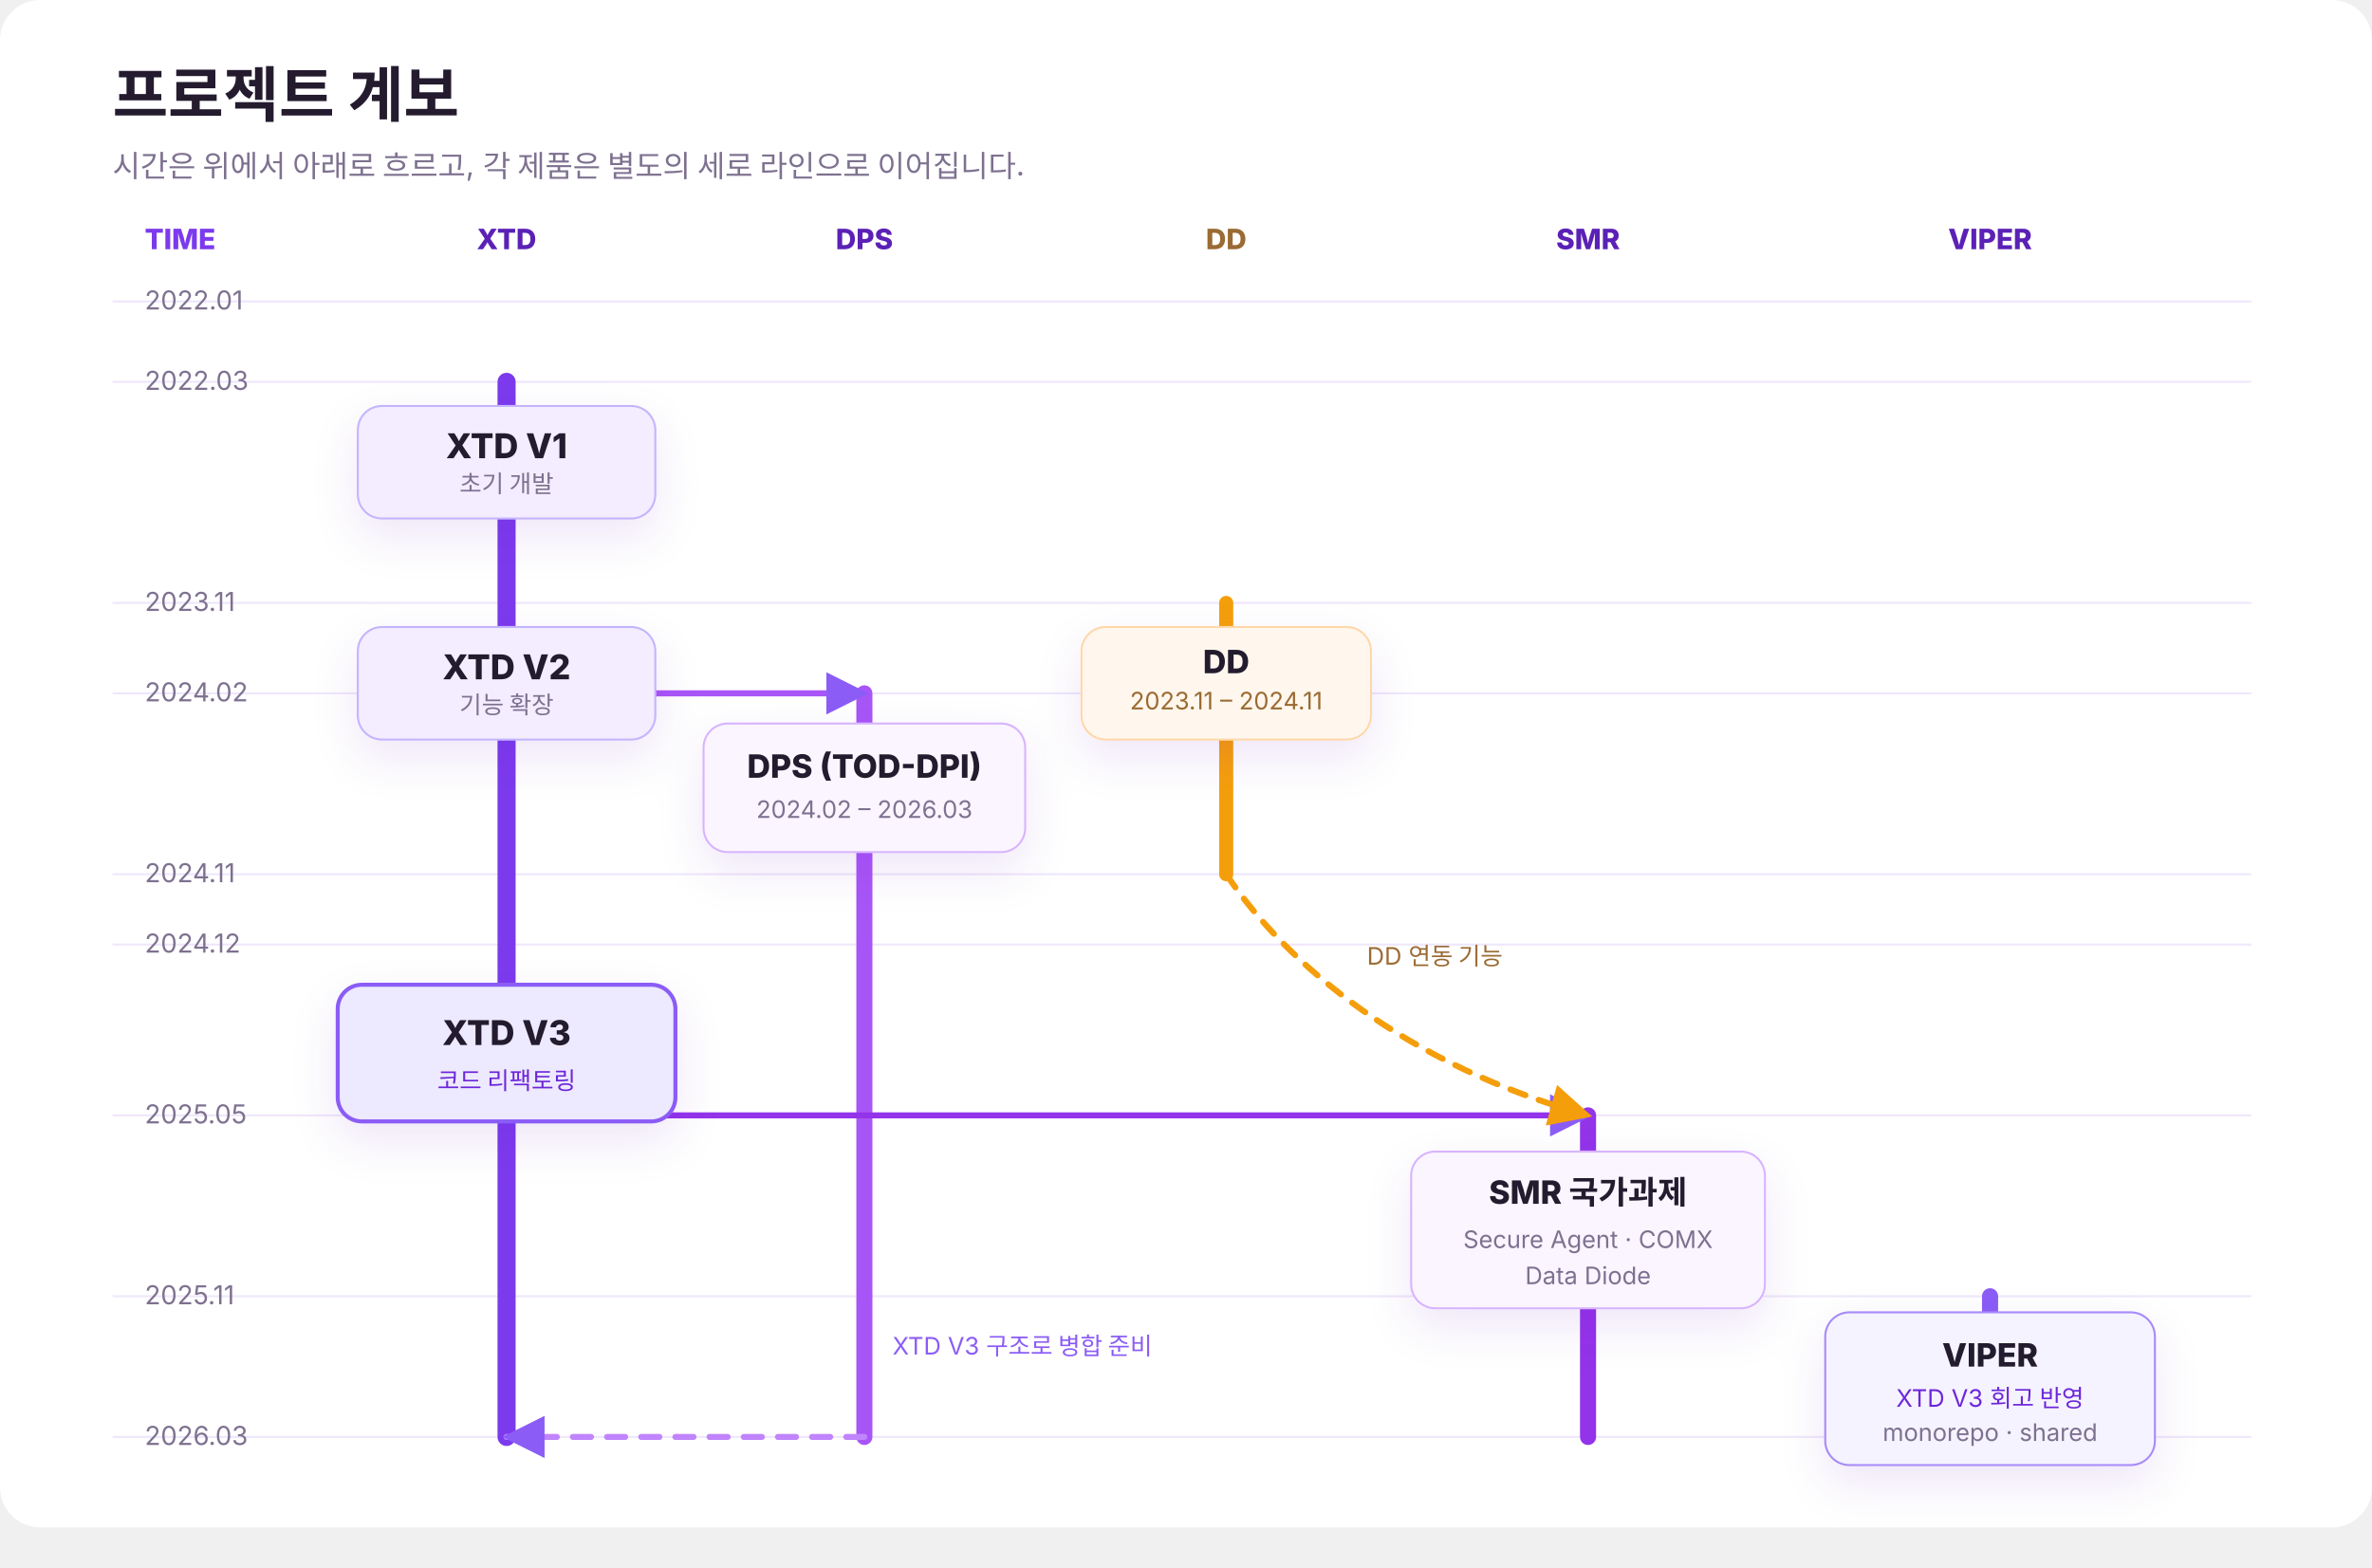
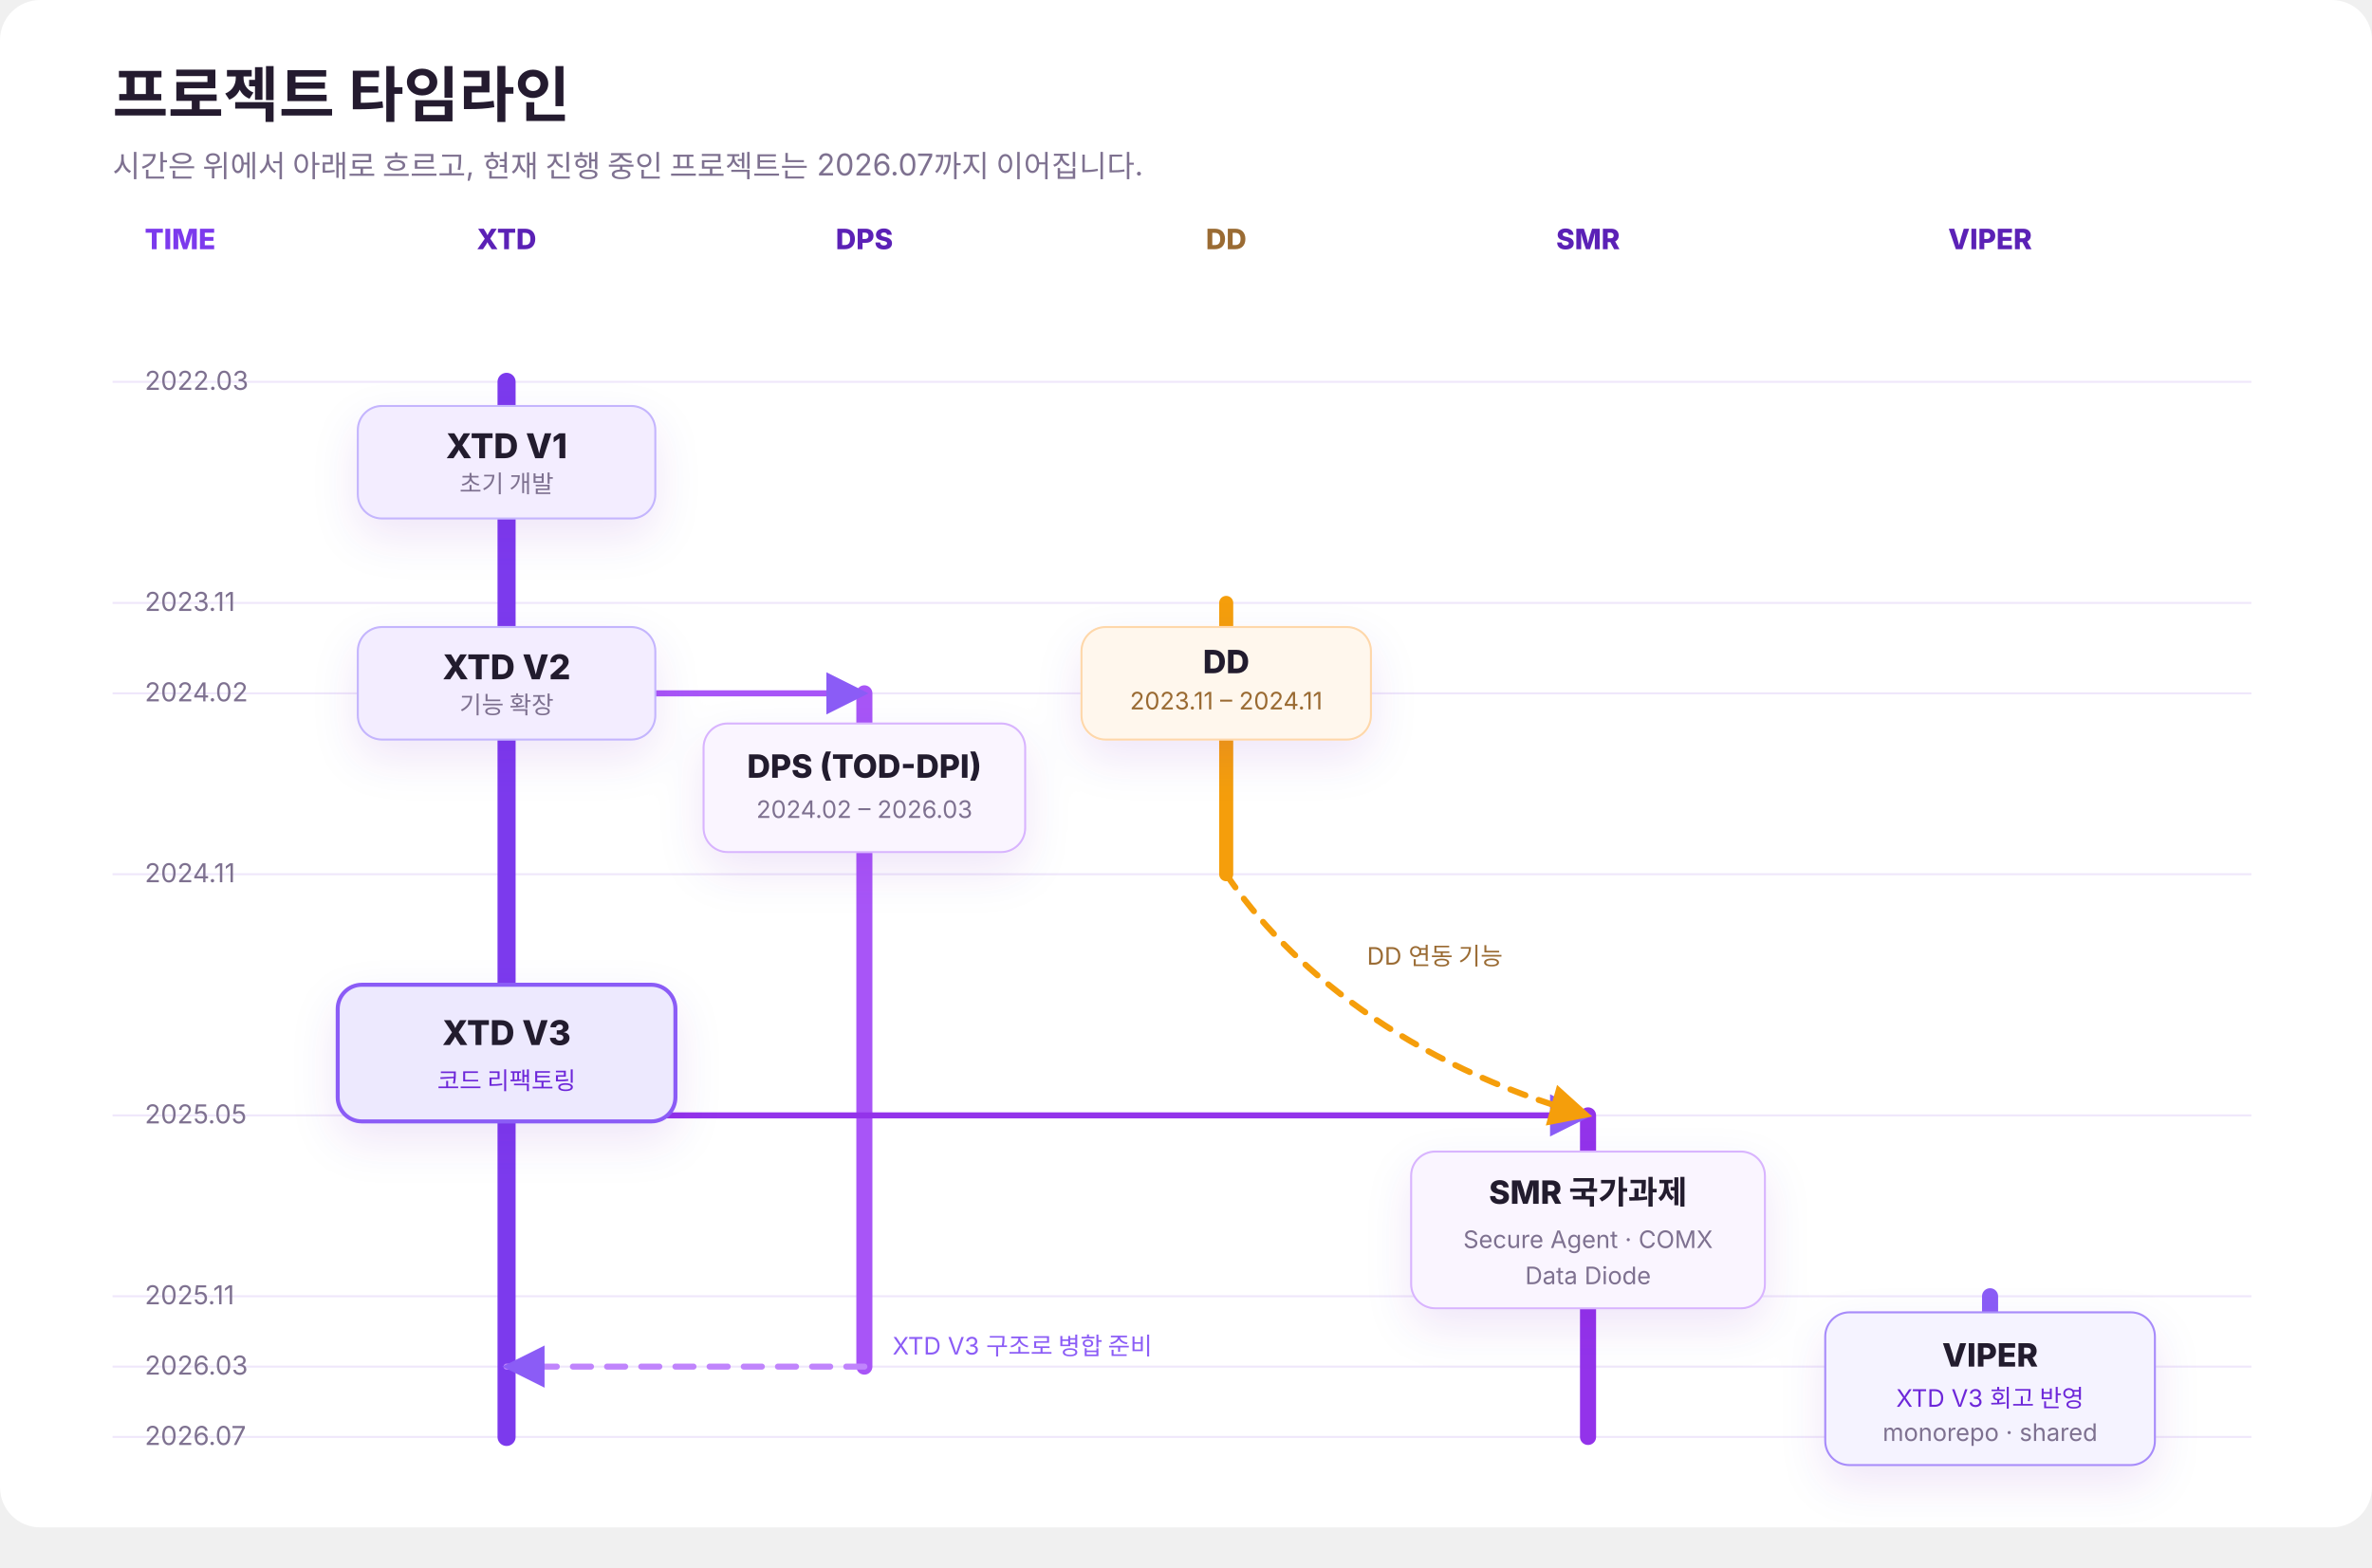
<svg xmlns="http://www.w3.org/2000/svg" viewBox="0 0 1180 780" role="img" aria-labelledby="title desc">
  <defs>
    <marker id="arrow-purple" viewBox="0 0 10 10" refX="9" refY="5" markerWidth="7" markerHeight="7" orient="auto-start-reverse">
      <path d="M 0 0 L 10 5 L 0 10 z" fill="#8b5cf6" />
    </marker>
    <marker id="arrow-amber" viewBox="0 0 10 10" refX="9" refY="5" markerWidth="7" markerHeight="7" orient="auto-start-reverse">
      <path d="M 0 0 L 10 5 L 0 10 z" fill="#f59e0b" />
    </marker>
    <filter id="softShadow" x="-12%" y="-12%" width="124%" height="138%">
      <feDropShadow dx="0" dy="9" stdDeviation="11" flood-color="#5b21b6" flood-opacity="0.10" />
    </filter>
  </defs>
  <rect width="1180" height="760" rx="20" fill="#ffffff" />
-   <text x="56" y="58" fill="#241b2f" font-family="-apple-system, BlinkMacSystemFont, 'Noto Sans KR', sans-serif" font-size="30" font-weight="800">프로젝트 계보</text>
-   <text x="56" y="88" fill="#7e7190" font-family="-apple-system, BlinkMacSystemFont, 'Noto Sans KR', sans-serif" font-size="15">시간은 위에서 아래로 흐르고, 각 제품은 별도의 세로 라인으로 이어집니다.</text>
+   <text x="56" y="58" fill="#241b2f" font-family="-apple-system, BlinkMacSystemFont, 'Noto Sans KR', sans-serif" font-size="30" font-weight="800">프로젝트 타임라인</text>
+   <text x="56" y="88" fill="#7e7190" font-family="-apple-system, BlinkMacSystemFont, 'Noto Sans KR', sans-serif" font-size="15">시간은 위에서 아래로 흐르고, 현재 진행 중인 프로젝트는 2026.07까지 이어집니다.</text>
  <g font-family="-apple-system, BlinkMacSystemFont, 'Noto Sans KR', sans-serif">
    <text x="72" y="124" fill="#7c3aed" font-size="14" font-weight="800">TIME</text>
    <text x="252" y="124" fill="#5b21b6" font-size="14" font-weight="800" text-anchor="middle">XTD</text>
    <text x="430" y="124" fill="#5b21b6" font-size="14" font-weight="800" text-anchor="middle">DPS</text>
    <text x="610" y="124" fill="#9a6b33" font-size="14" font-weight="800" text-anchor="middle">DD</text>
    <text x="790" y="124" fill="#5b21b6" font-size="14" font-weight="800" text-anchor="middle">SMR</text>
    <text x="990" y="124" fill="#5b21b6" font-size="14" font-weight="800" text-anchor="middle">VIPER</text>
  </g>
  <g stroke="#efe7fb" stroke-width="1">
-     <line x1="56" y1="150" x2="1120" y2="150" />
    <line x1="56" y1="190" x2="1120" y2="190" />
    <line x1="56" y1="300" x2="1120" y2="300" />
    <line x1="56" y1="345" x2="1120" y2="345" />
    <line x1="56" y1="435" x2="1120" y2="435" />
-     <line x1="56" y1="470" x2="1120" y2="470" />
    <line x1="56" y1="555" x2="1120" y2="555" />
    <line x1="56" y1="645" x2="1120" y2="645" />
+     <line x1="56" y1="680" x2="1120" y2="680" />
    <line x1="56" y1="715" x2="1120" y2="715" />
  </g>
  <g font-family="-apple-system, BlinkMacSystemFont, 'Noto Sans KR', sans-serif" fill="#7e7190" font-size="13">
-     <text x="72" y="154">2022.01</text>
    <text x="72" y="194">2022.03</text>
    <text x="72" y="304">2023.11</text>
    <text x="72" y="349">2024.02</text>
    <text x="72" y="439">2024.11</text>
-     <text x="72" y="474">2024.12</text>
    <text x="72" y="559">2025.05</text>
    <text x="72" y="649">2025.11</text>
-     <text x="72" y="719">2026.03</text>
+     <text x="72" y="684">2026.03</text>
+     <text x="72" y="719">2026.07</text>
  </g>
  <g fill="none" stroke-linecap="round" stroke-linejoin="round">
    <line x1="252" y1="190" x2="252" y2="715" stroke="#7c3aed" stroke-width="9" />
-     <line x1="430" y1="345" x2="430" y2="715" stroke="#a855f7" stroke-width="8" />
+     <line x1="430" y1="345" x2="430" y2="680" stroke="#a855f7" stroke-width="8" />
    <line x1="610" y1="300" x2="610" y2="435" stroke="#f59e0b" stroke-width="7" />
    <line x1="790" y1="555" x2="790" y2="715" stroke="#9333ea" stroke-width="8" />
    <line x1="990" y1="645" x2="990" y2="715" stroke="#8b5cf6" stroke-width="8" />
    <path d="M 252 345 C 300 345, 350 345, 430 345" stroke="#a855f7" stroke-width="3" marker-end="url(#arrow-purple)" />
    <path d="M 252 555 C 420 555, 610 555, 790 555" stroke="#9333ea" stroke-width="3" marker-end="url(#arrow-purple)" />
    <path d="M 610 435 C 640 480, 700 530, 790 555" stroke="#f59e0b" stroke-width="3" stroke-dasharray="8 7" marker-end="url(#arrow-amber)" />
-     <path d="M 430 715 C 370 715, 310 715, 252 715" stroke="#c084fc" stroke-width="3" stroke-dasharray="9 8" marker-end="url(#arrow-purple)" />
+     <path d="M 430 680 C 370 680, 310 680, 252 680" stroke="#c084fc" stroke-width="3" stroke-dasharray="9 8" marker-end="url(#arrow-purple)" />
  </g>
  <g filter="url(#softShadow)" font-family="-apple-system, BlinkMacSystemFont, 'Noto Sans KR', sans-serif">
    <rect x="178" y="202" width="148" height="56" rx="12" fill="#f3edff" stroke="#c4b5fd" />
    <text x="252" y="228" text-anchor="middle" fill="#241b2f" font-size="17" font-weight="800">XTD V1</text>
    <text x="252" y="245" text-anchor="middle" fill="#7e7190" font-size="12">초기 개발</text>
    <rect x="178" y="312" width="148" height="56" rx="12" fill="#f3edff" stroke="#c4b5fd" />
    <text x="252" y="338" text-anchor="middle" fill="#241b2f" font-size="17" font-weight="800">XTD V2</text>
    <text x="252" y="355" text-anchor="middle" fill="#7e7190" font-size="12">기능 확장</text>
    <rect x="168" y="490" width="168" height="68" rx="12" fill="#ede9fe" stroke="#8b5cf6" stroke-width="2" />
    <text x="252" y="520" text-anchor="middle" fill="#241b2f" font-size="17" font-weight="800">XTD V3</text>
    <text x="252" y="542" text-anchor="middle" fill="#6d28d9" font-size="12">코드 리팩토링</text>
    <rect x="350" y="360" width="160" height="64" rx="12" fill="#faf5ff" stroke="#d8b4fe" />
    <text x="430" y="387" text-anchor="middle" fill="#241b2f" font-size="16" font-weight="800">DPS (TOD-DPI)</text>
    <text x="430" y="407" text-anchor="middle" fill="#7e7190" font-size="12">2024.02 – 2026.03</text>
    <rect x="538" y="312" width="144" height="56" rx="12" fill="#fff7ed" stroke="#fed7aa" />
    <text x="610" y="335" text-anchor="middle" fill="#241b2f" font-size="16" font-weight="800">DD</text>
    <text x="610" y="353" text-anchor="middle" fill="#9a6b33" font-size="12">2023.11 – 2024.11</text>
    <rect x="702" y="573" width="176" height="78" rx="12" fill="#faf5ff" stroke="#d8b4fe" />
    <text x="790" y="599" text-anchor="middle" fill="#241b2f" font-size="16" font-weight="800">SMR 국가과제</text>
    <text x="790" y="621" text-anchor="middle" fill="#7e7190" font-size="12">Secure Agent · COMX</text>
    <text x="790" y="639" text-anchor="middle" fill="#7e7190" font-size="12">Data Diode</text>
    <rect x="908" y="653" width="164" height="76" rx="12" fill="#f5f3ff" stroke="#a78bfa" />
    <text x="990" y="680" text-anchor="middle" fill="#241b2f" font-size="16" font-weight="800">VIPER</text>
    <text x="990" y="700" text-anchor="middle" fill="#6d28d9" font-size="12">XTD V3 회고 반영</text>
    <text x="990" y="717" text-anchor="middle" fill="#7e7190" font-size="12">monorepo · shared</text>
  </g>
  <g font-family="-apple-system, BlinkMacSystemFont, 'Noto Sans KR', sans-serif" font-size="12">
    <text x="680" y="480" fill="#9a6b33">DD 연동 기능</text>
    <text x="444" y="674" fill="#8b5cf6">XTD V3 구조로 병합 준비</text>
  </g>
</svg>
